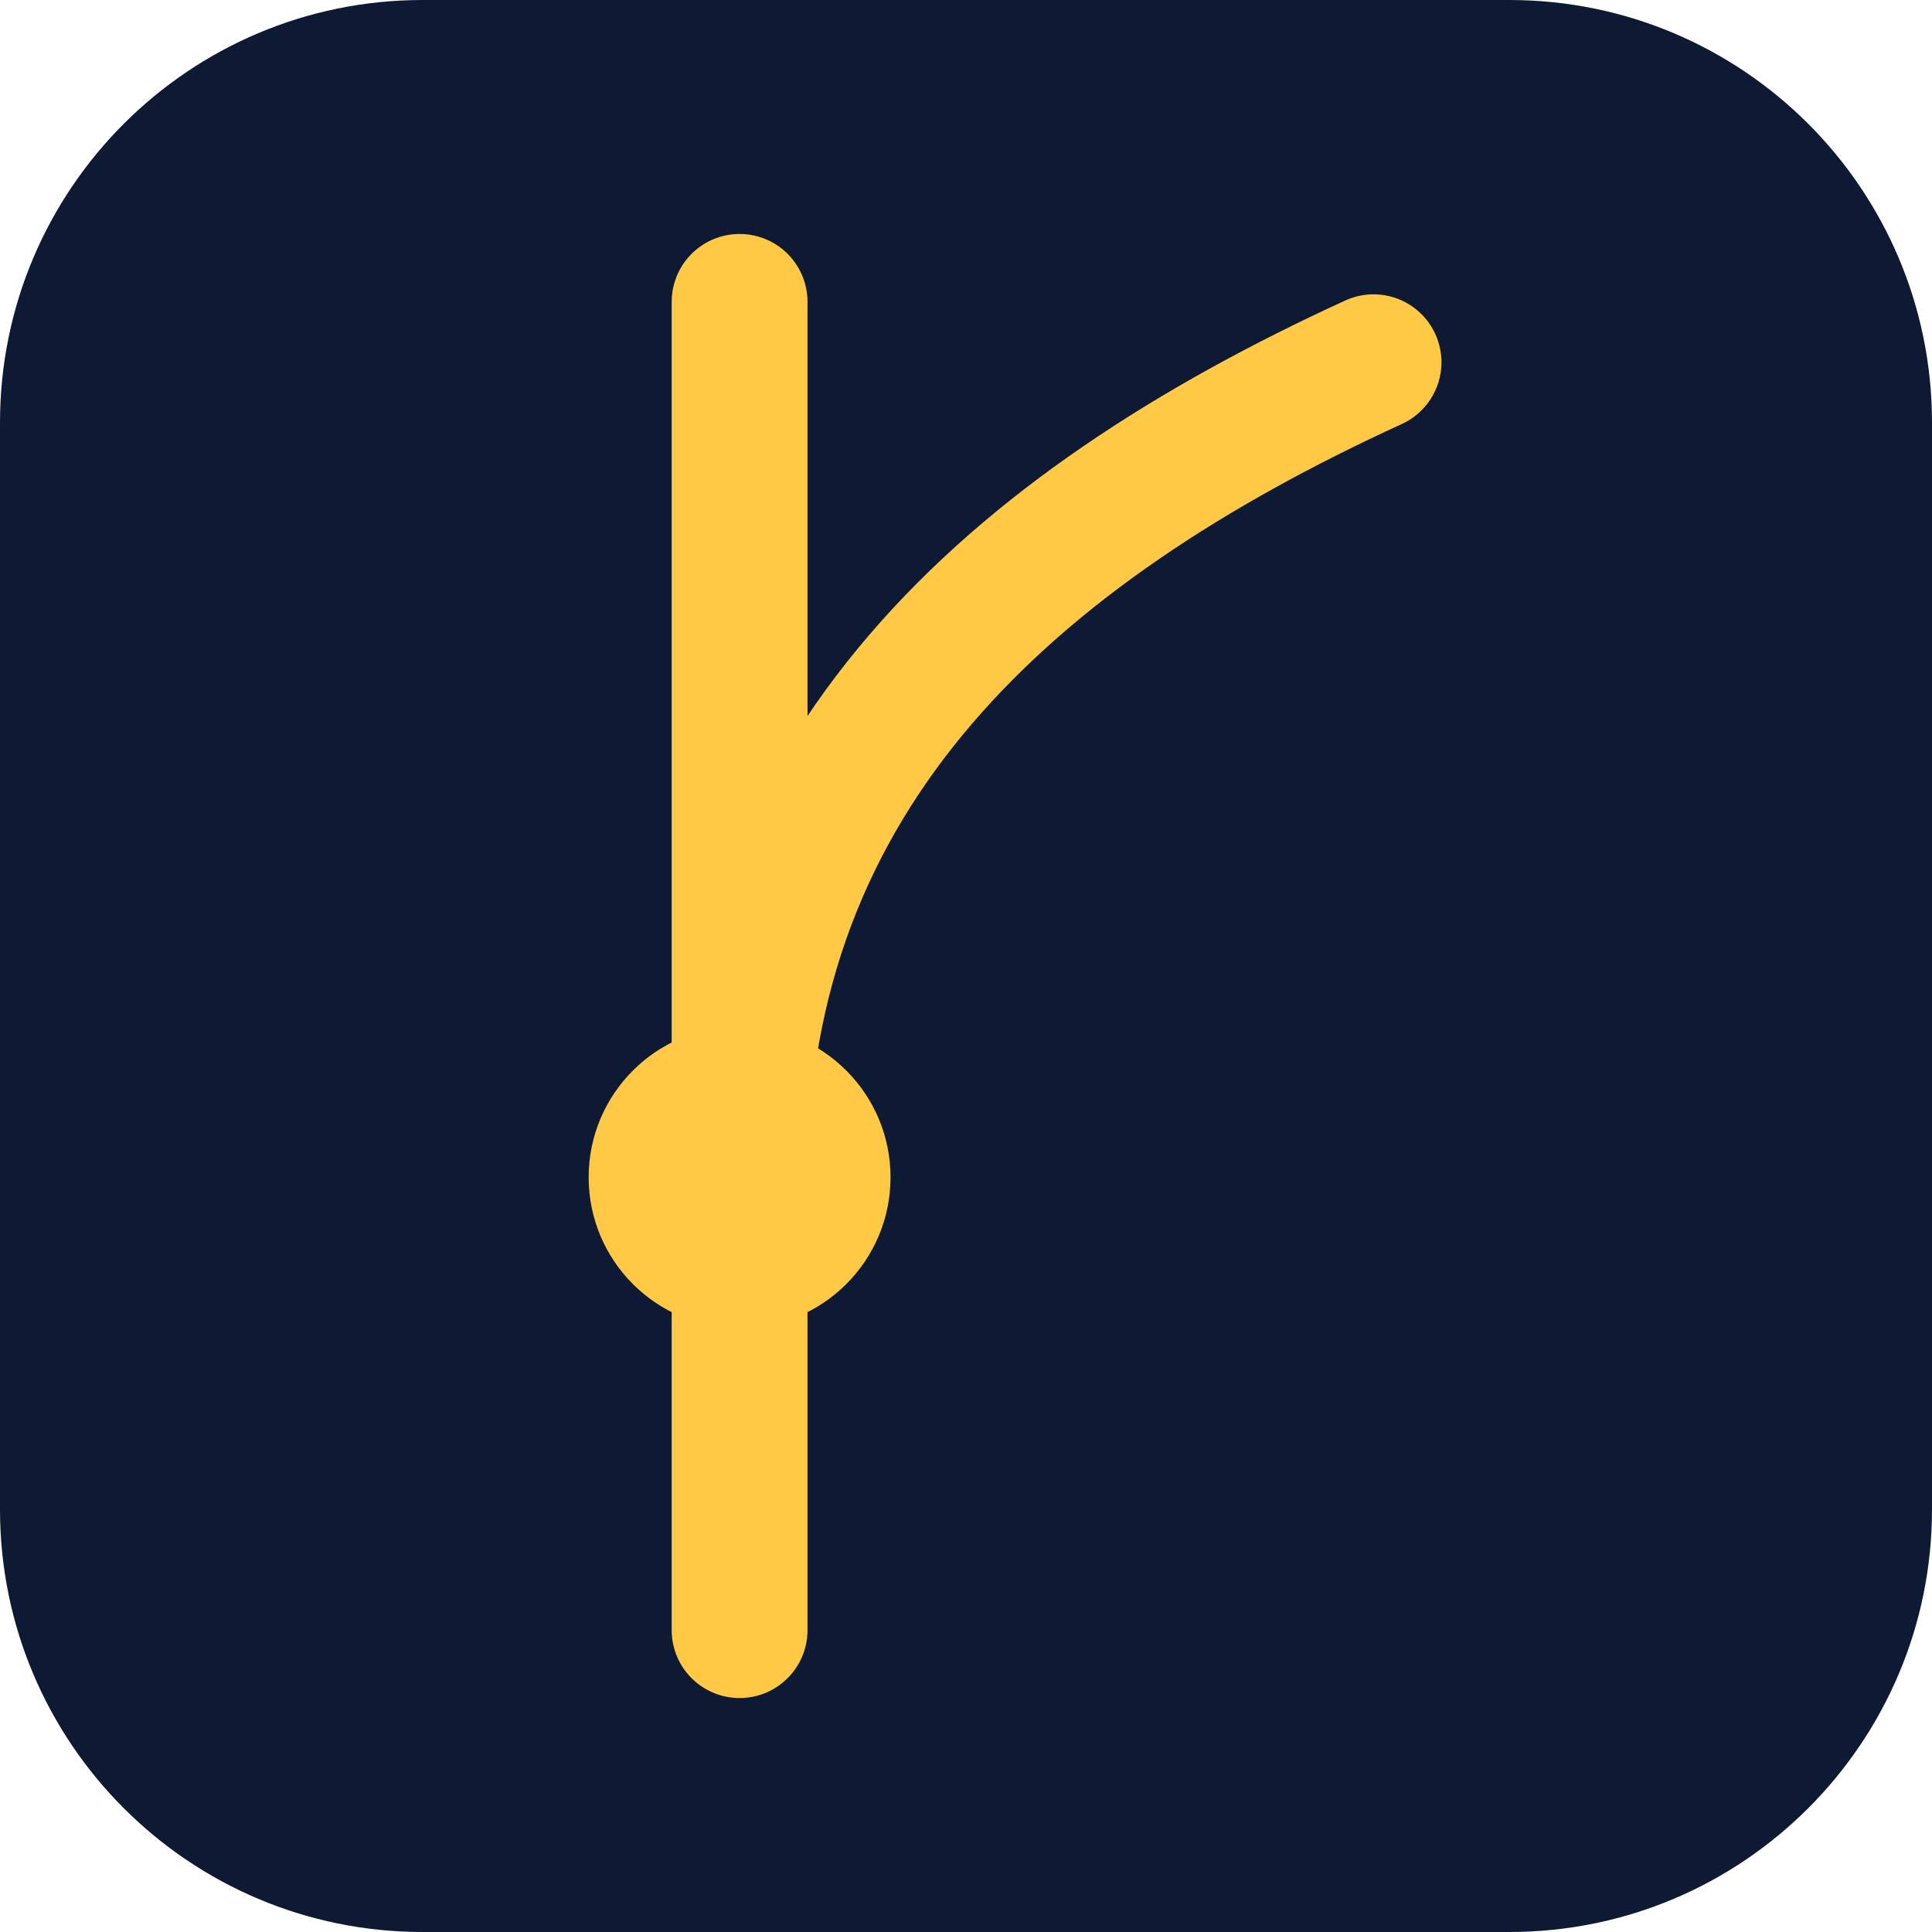
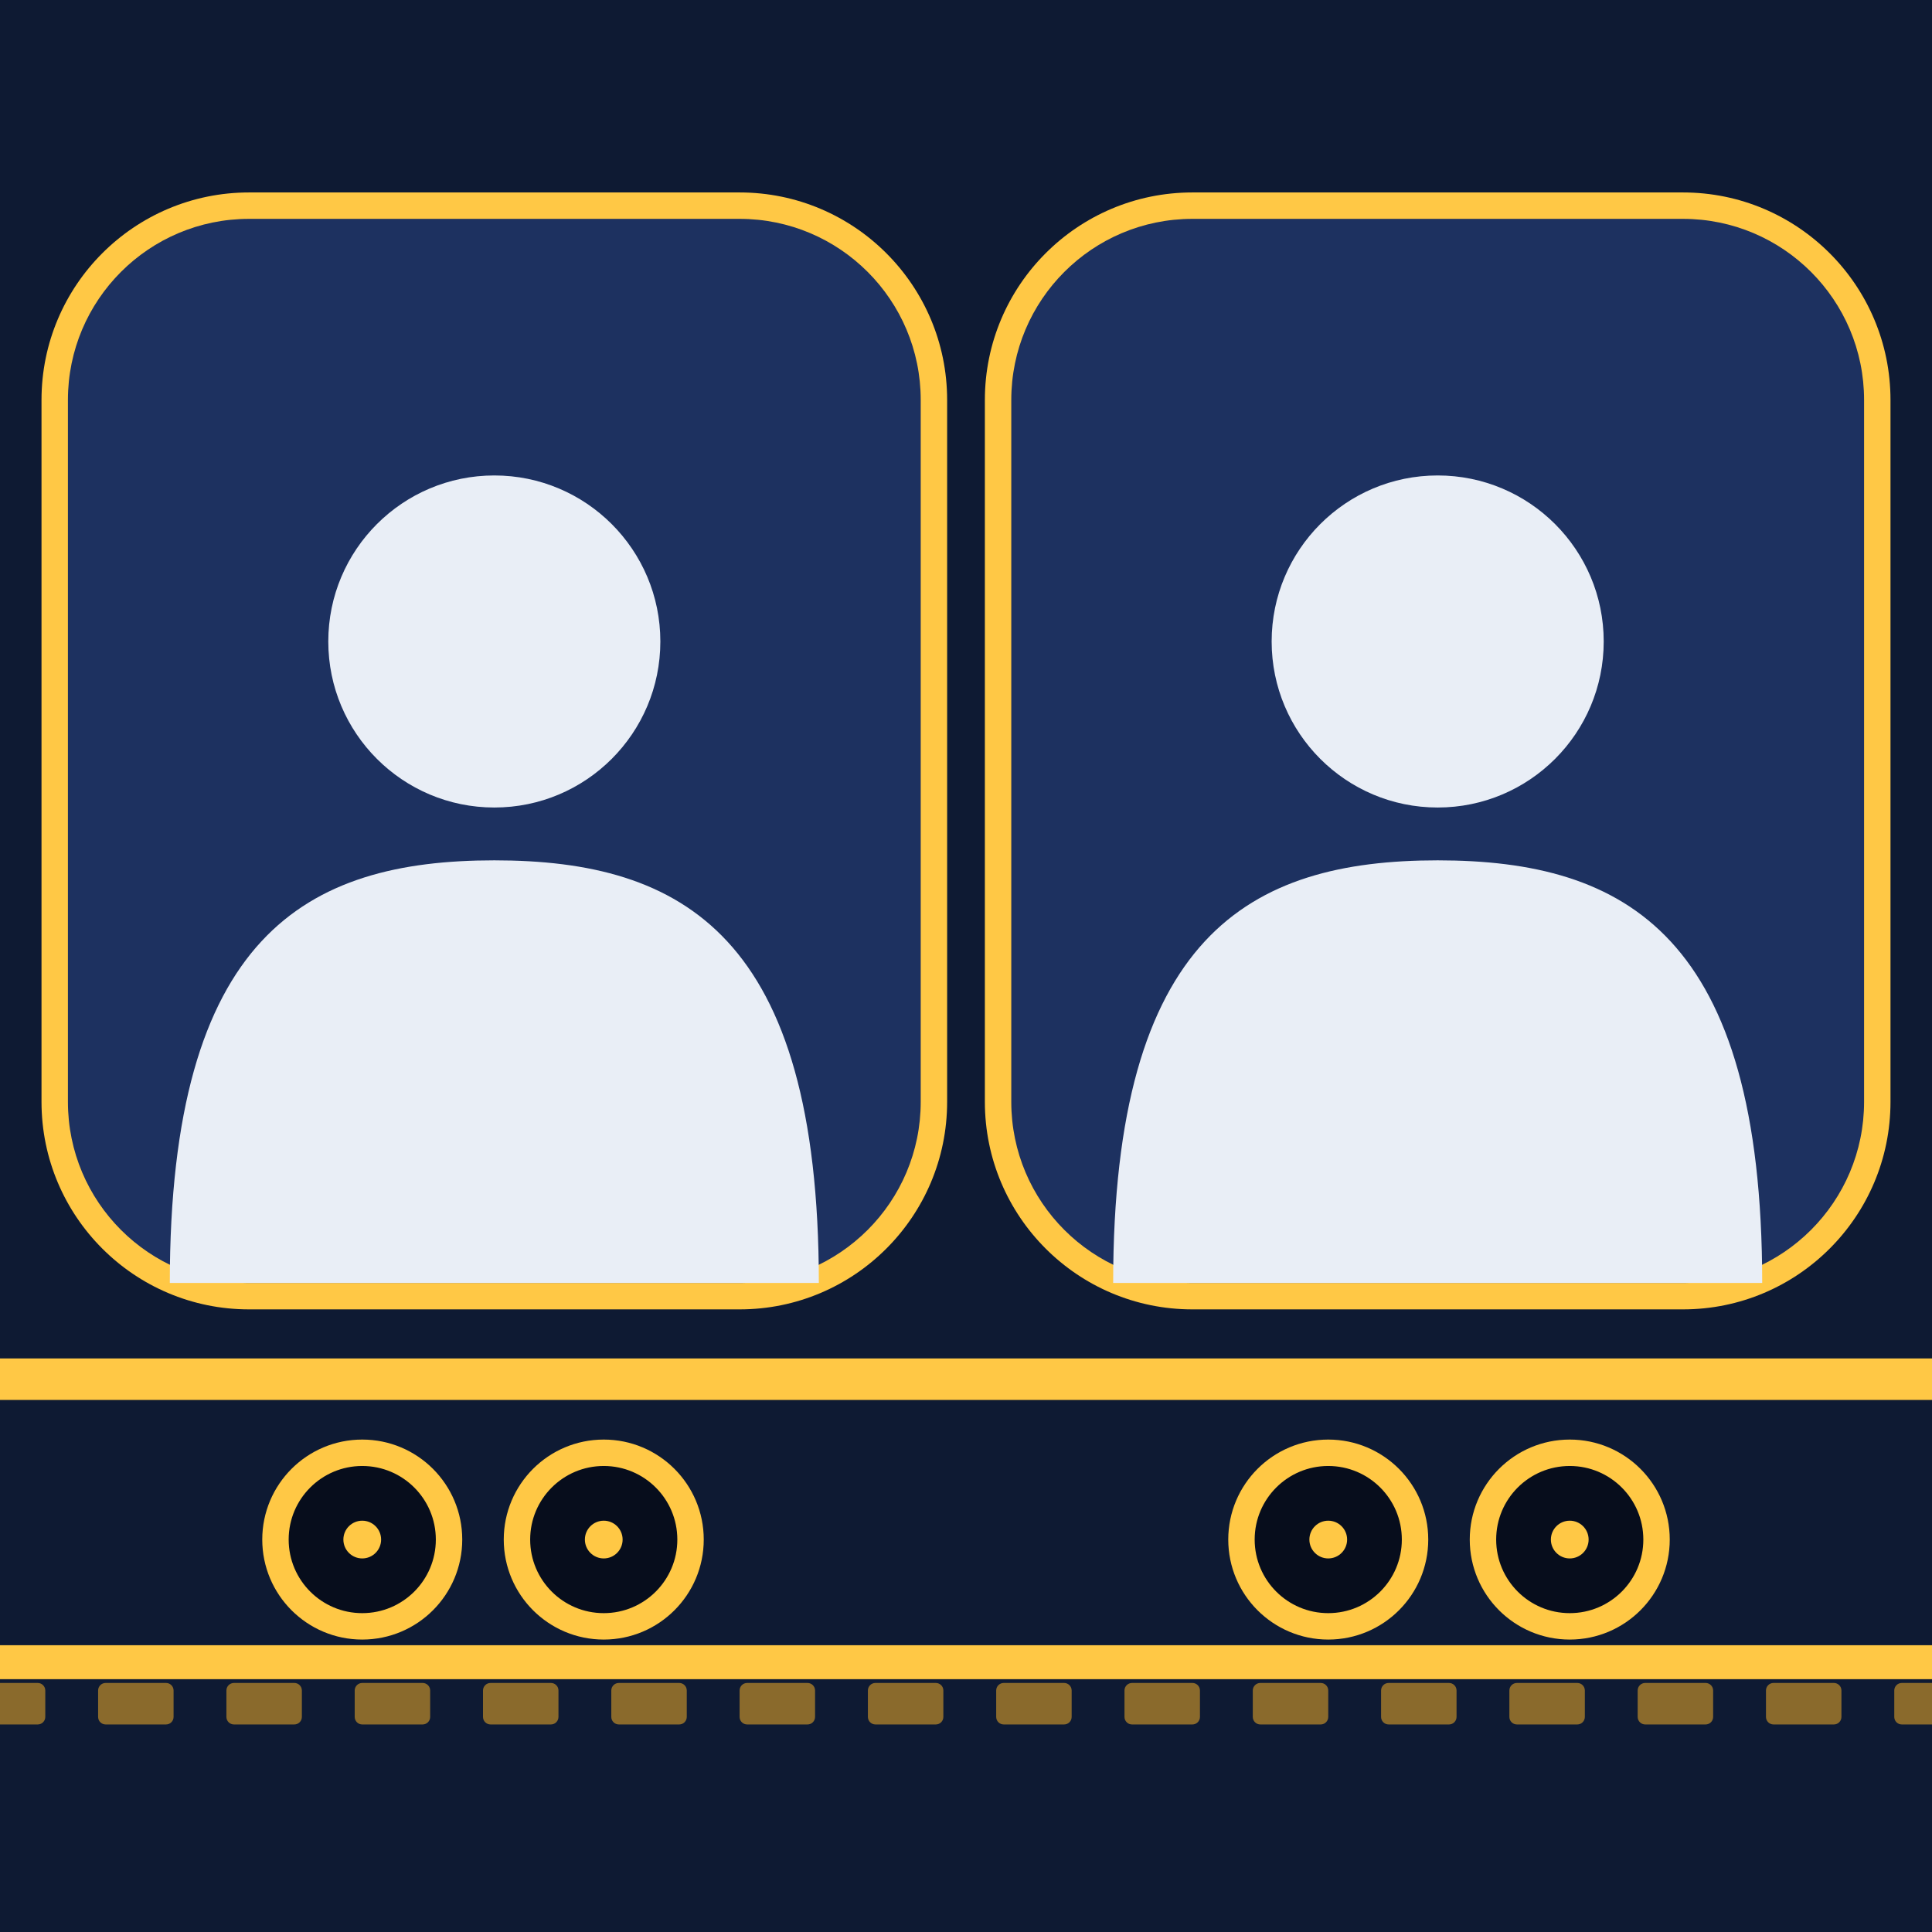
- <svg xmlns="http://www.w3.org/2000/svg" viewBox="0 0 512 512">
-   <rect width="512" height="512" rx="112" fill="#0e1a33" />
-   <g fill="none" stroke="#ffc845" stroke-width="36" stroke-linecap="round">
-     <path d="M196 432V80" />
-     <path d="M196 312c0-108 72-172 168-216" />
+ <svg xmlns="http://www.w3.org/2000/svg" viewBox="0 0 512 512" width="512" height="512">
+   <rect width="512" height="512" fill="#0e1a33" />
+   <g transform="translate(0 18)">
+     <rect x="11" y="33" width="240" height="296" rx="55" fill="#ffc845" />
+     <rect x="18" y="40" width="226" height="282" rx="48" fill="#1d3160" />
+     <circle cx="131.0" cy="152" r="44" fill="#e9eef6" />
+     <path d="M45.0 322 C45.0 230 81.0 210 131.0 210 C181.0 210 217.0 230 217.0 322 Z" fill="#e9eef6" />
+     <rect x="261" y="33" width="240" height="296" rx="55" fill="#ffc845" />
+     <rect x="268" y="40" width="226" height="282" rx="48" fill="#1d3160" />
+     <circle cx="381.0" cy="152" r="44" fill="#e9eef6" />
+     <path d="M295.0 322 C295.0 230 331.0 210 381.0 210 C431.0 210 467.0 230 467.0 322 Z" fill="#e9eef6" />
+     <rect x="0" y="342" width="512" height="11" fill="#ffc845" />
+     <circle cx="96" cy="390" r="23" fill="#070d1c" stroke="#ffc845" stroke-width="7" />
+     <circle cx="96" cy="390" r="5" fill="#ffc845" />
+     <circle cx="160" cy="390" r="23" fill="#070d1c" stroke="#ffc845" stroke-width="7" />
+     <circle cx="160" cy="390" r="5" fill="#ffc845" />
+     <circle cx="352" cy="390" r="23" fill="#070d1c" stroke="#ffc845" stroke-width="7" />
+     <circle cx="352" cy="390" r="5" fill="#ffc845" />
+     <circle cx="416" cy="390" r="23" fill="#070d1c" stroke="#ffc845" stroke-width="7" />
+     <circle cx="416" cy="390" r="5" fill="#ffc845" />
+     <rect x="0" y="418" width="512" height="9" fill="#ffc845" />
+     <rect x="-8" y="428" width="20" height="11" rx="2" fill="#8a6a2c" />
+     <rect x="26" y="428" width="20" height="11" rx="2" fill="#8a6a2c" />
+     <rect x="60" y="428" width="20" height="11" rx="2" fill="#8a6a2c" />
+     <rect x="94" y="428" width="20" height="11" rx="2" fill="#8a6a2c" />
+     <rect x="128" y="428" width="20" height="11" rx="2" fill="#8a6a2c" />
+     <rect x="162" y="428" width="20" height="11" rx="2" fill="#8a6a2c" />
+     <rect x="196" y="428" width="20" height="11" rx="2" fill="#8a6a2c" />
+     <rect x="230" y="428" width="20" height="11" rx="2" fill="#8a6a2c" />
+     <rect x="264" y="428" width="20" height="11" rx="2" fill="#8a6a2c" />
+     <rect x="298" y="428" width="20" height="11" rx="2" fill="#8a6a2c" />
+     <rect x="332" y="428" width="20" height="11" rx="2" fill="#8a6a2c" />
+     <rect x="366" y="428" width="20" height="11" rx="2" fill="#8a6a2c" />
+     <rect x="400" y="428" width="20" height="11" rx="2" fill="#8a6a2c" />
+     <rect x="434" y="428" width="20" height="11" rx="2" fill="#8a6a2c" />
+     <rect x="468" y="428" width="20" height="11" rx="2" fill="#8a6a2c" />
+     <rect x="502" y="428" width="20" height="11" rx="2" fill="#8a6a2c" />
  </g>
-   <circle cx="196" cy="312" r="40" fill="#ffc845" />
</svg>
